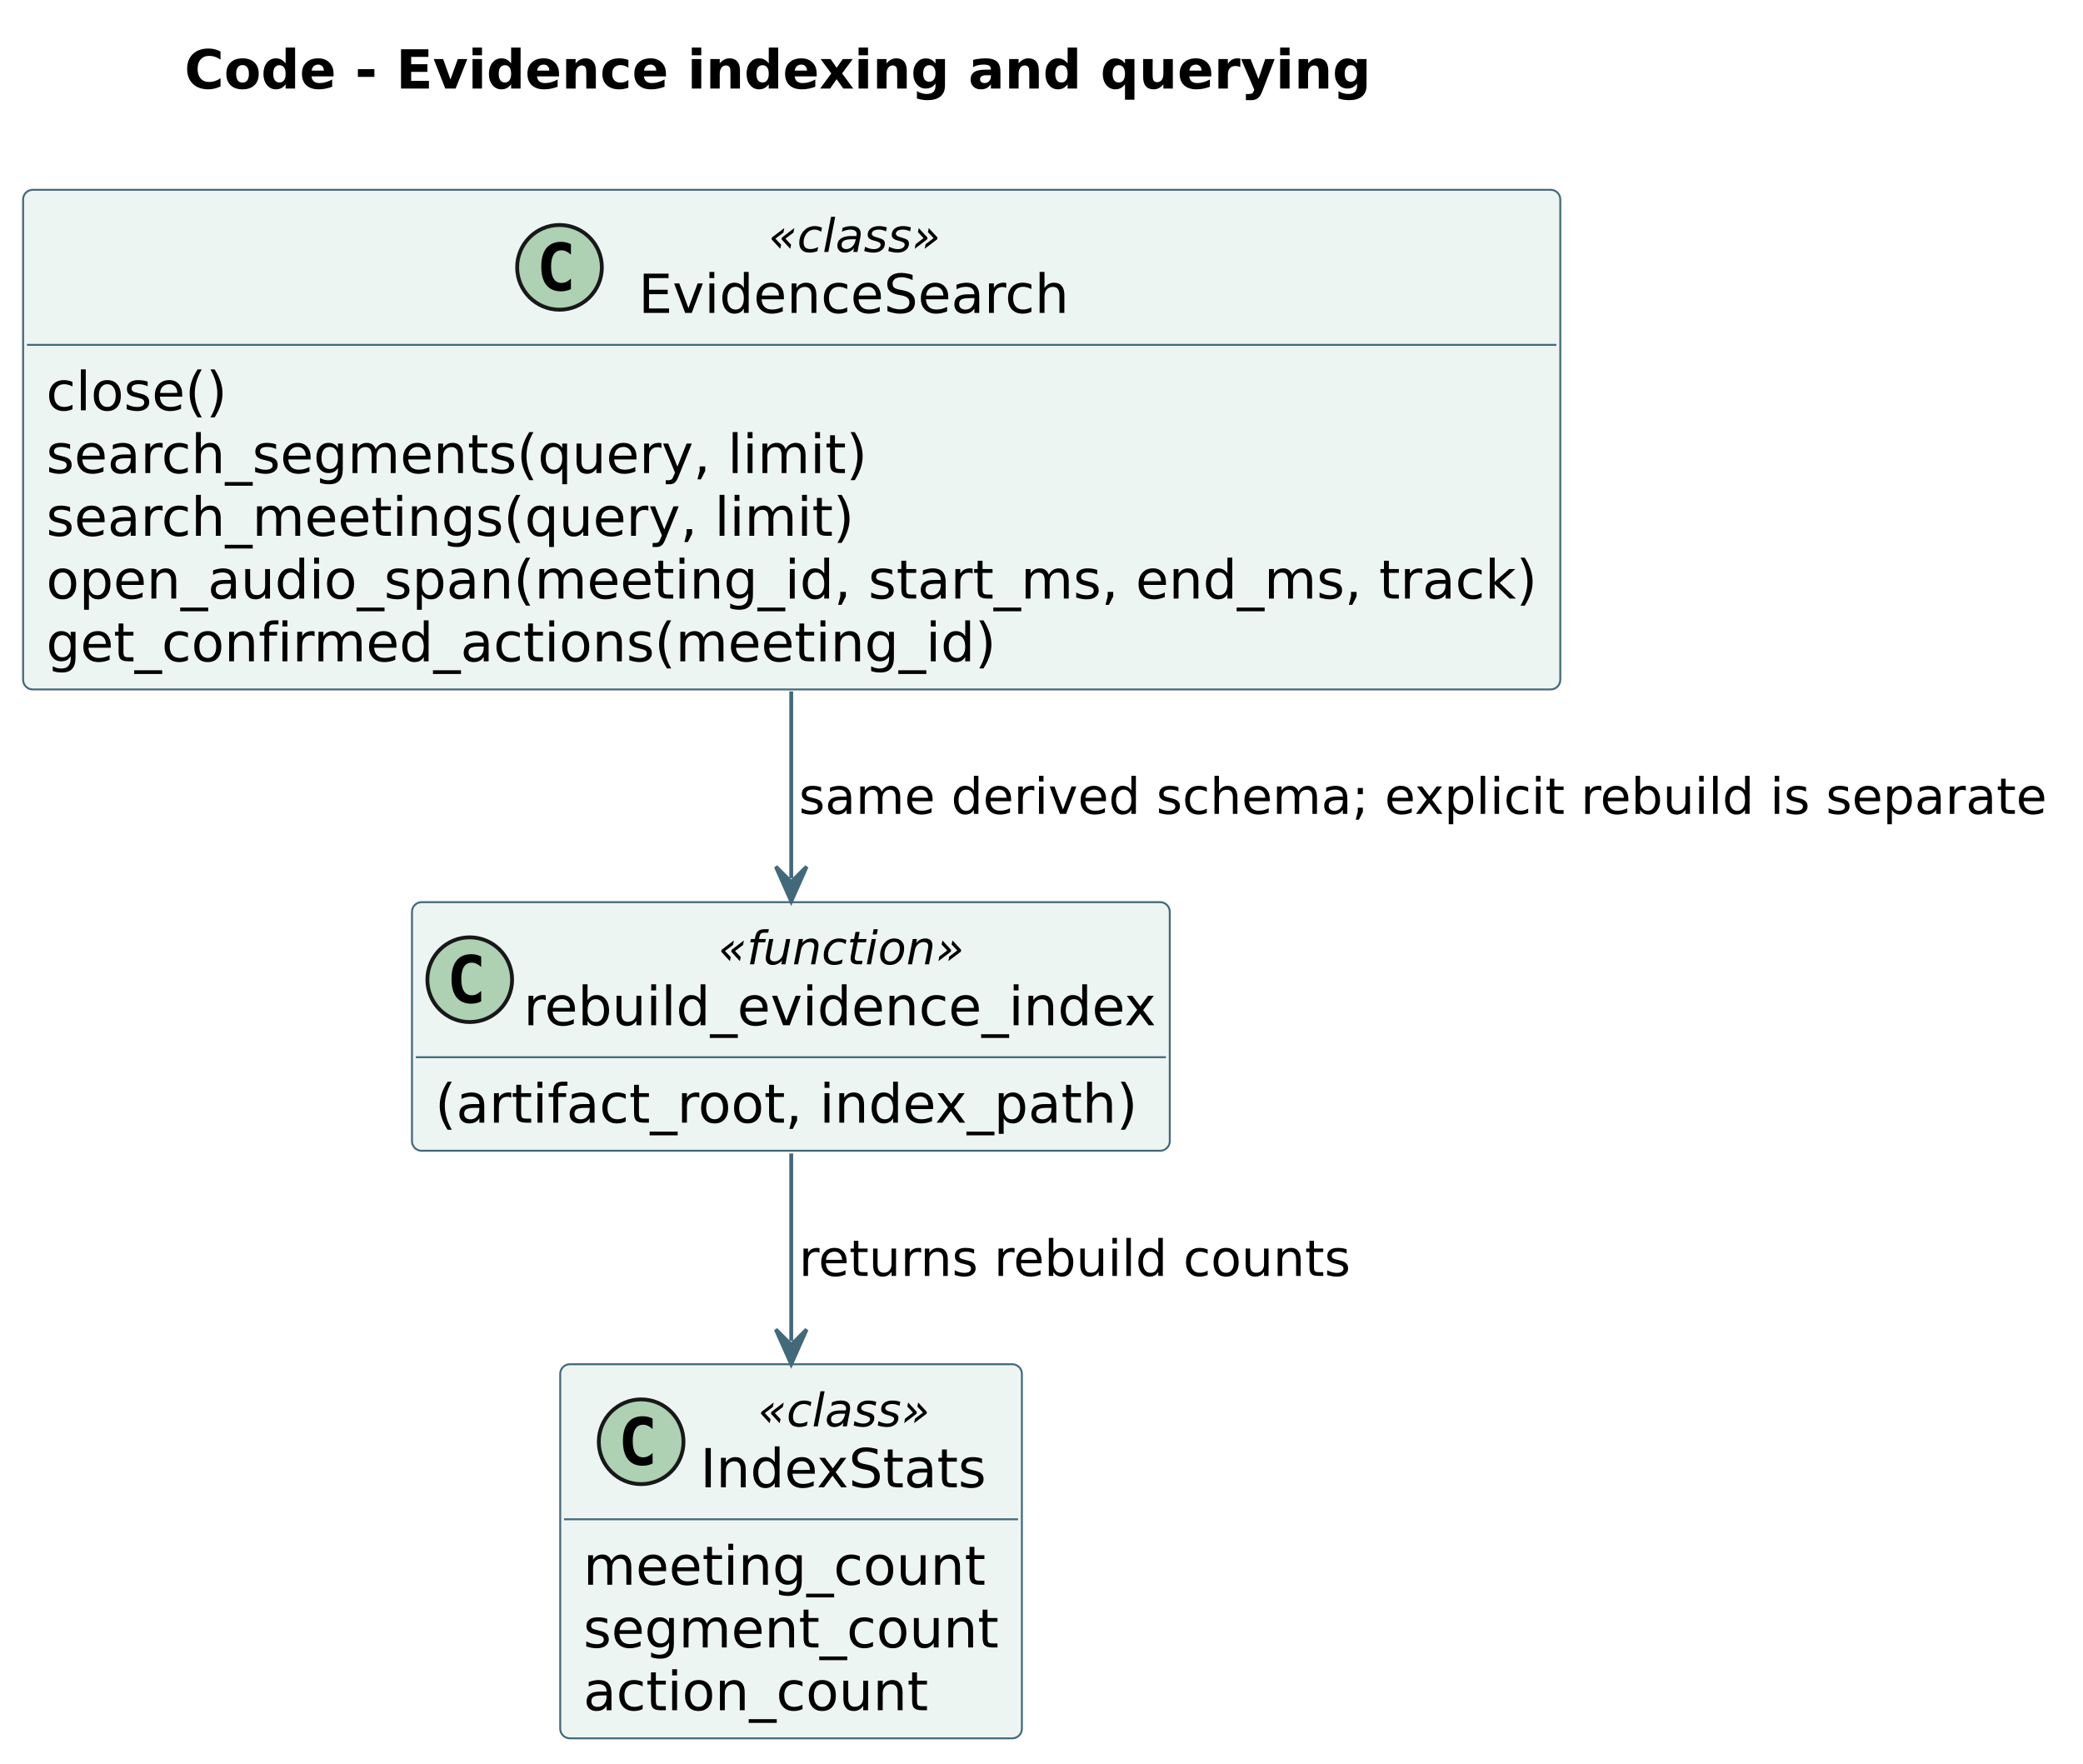
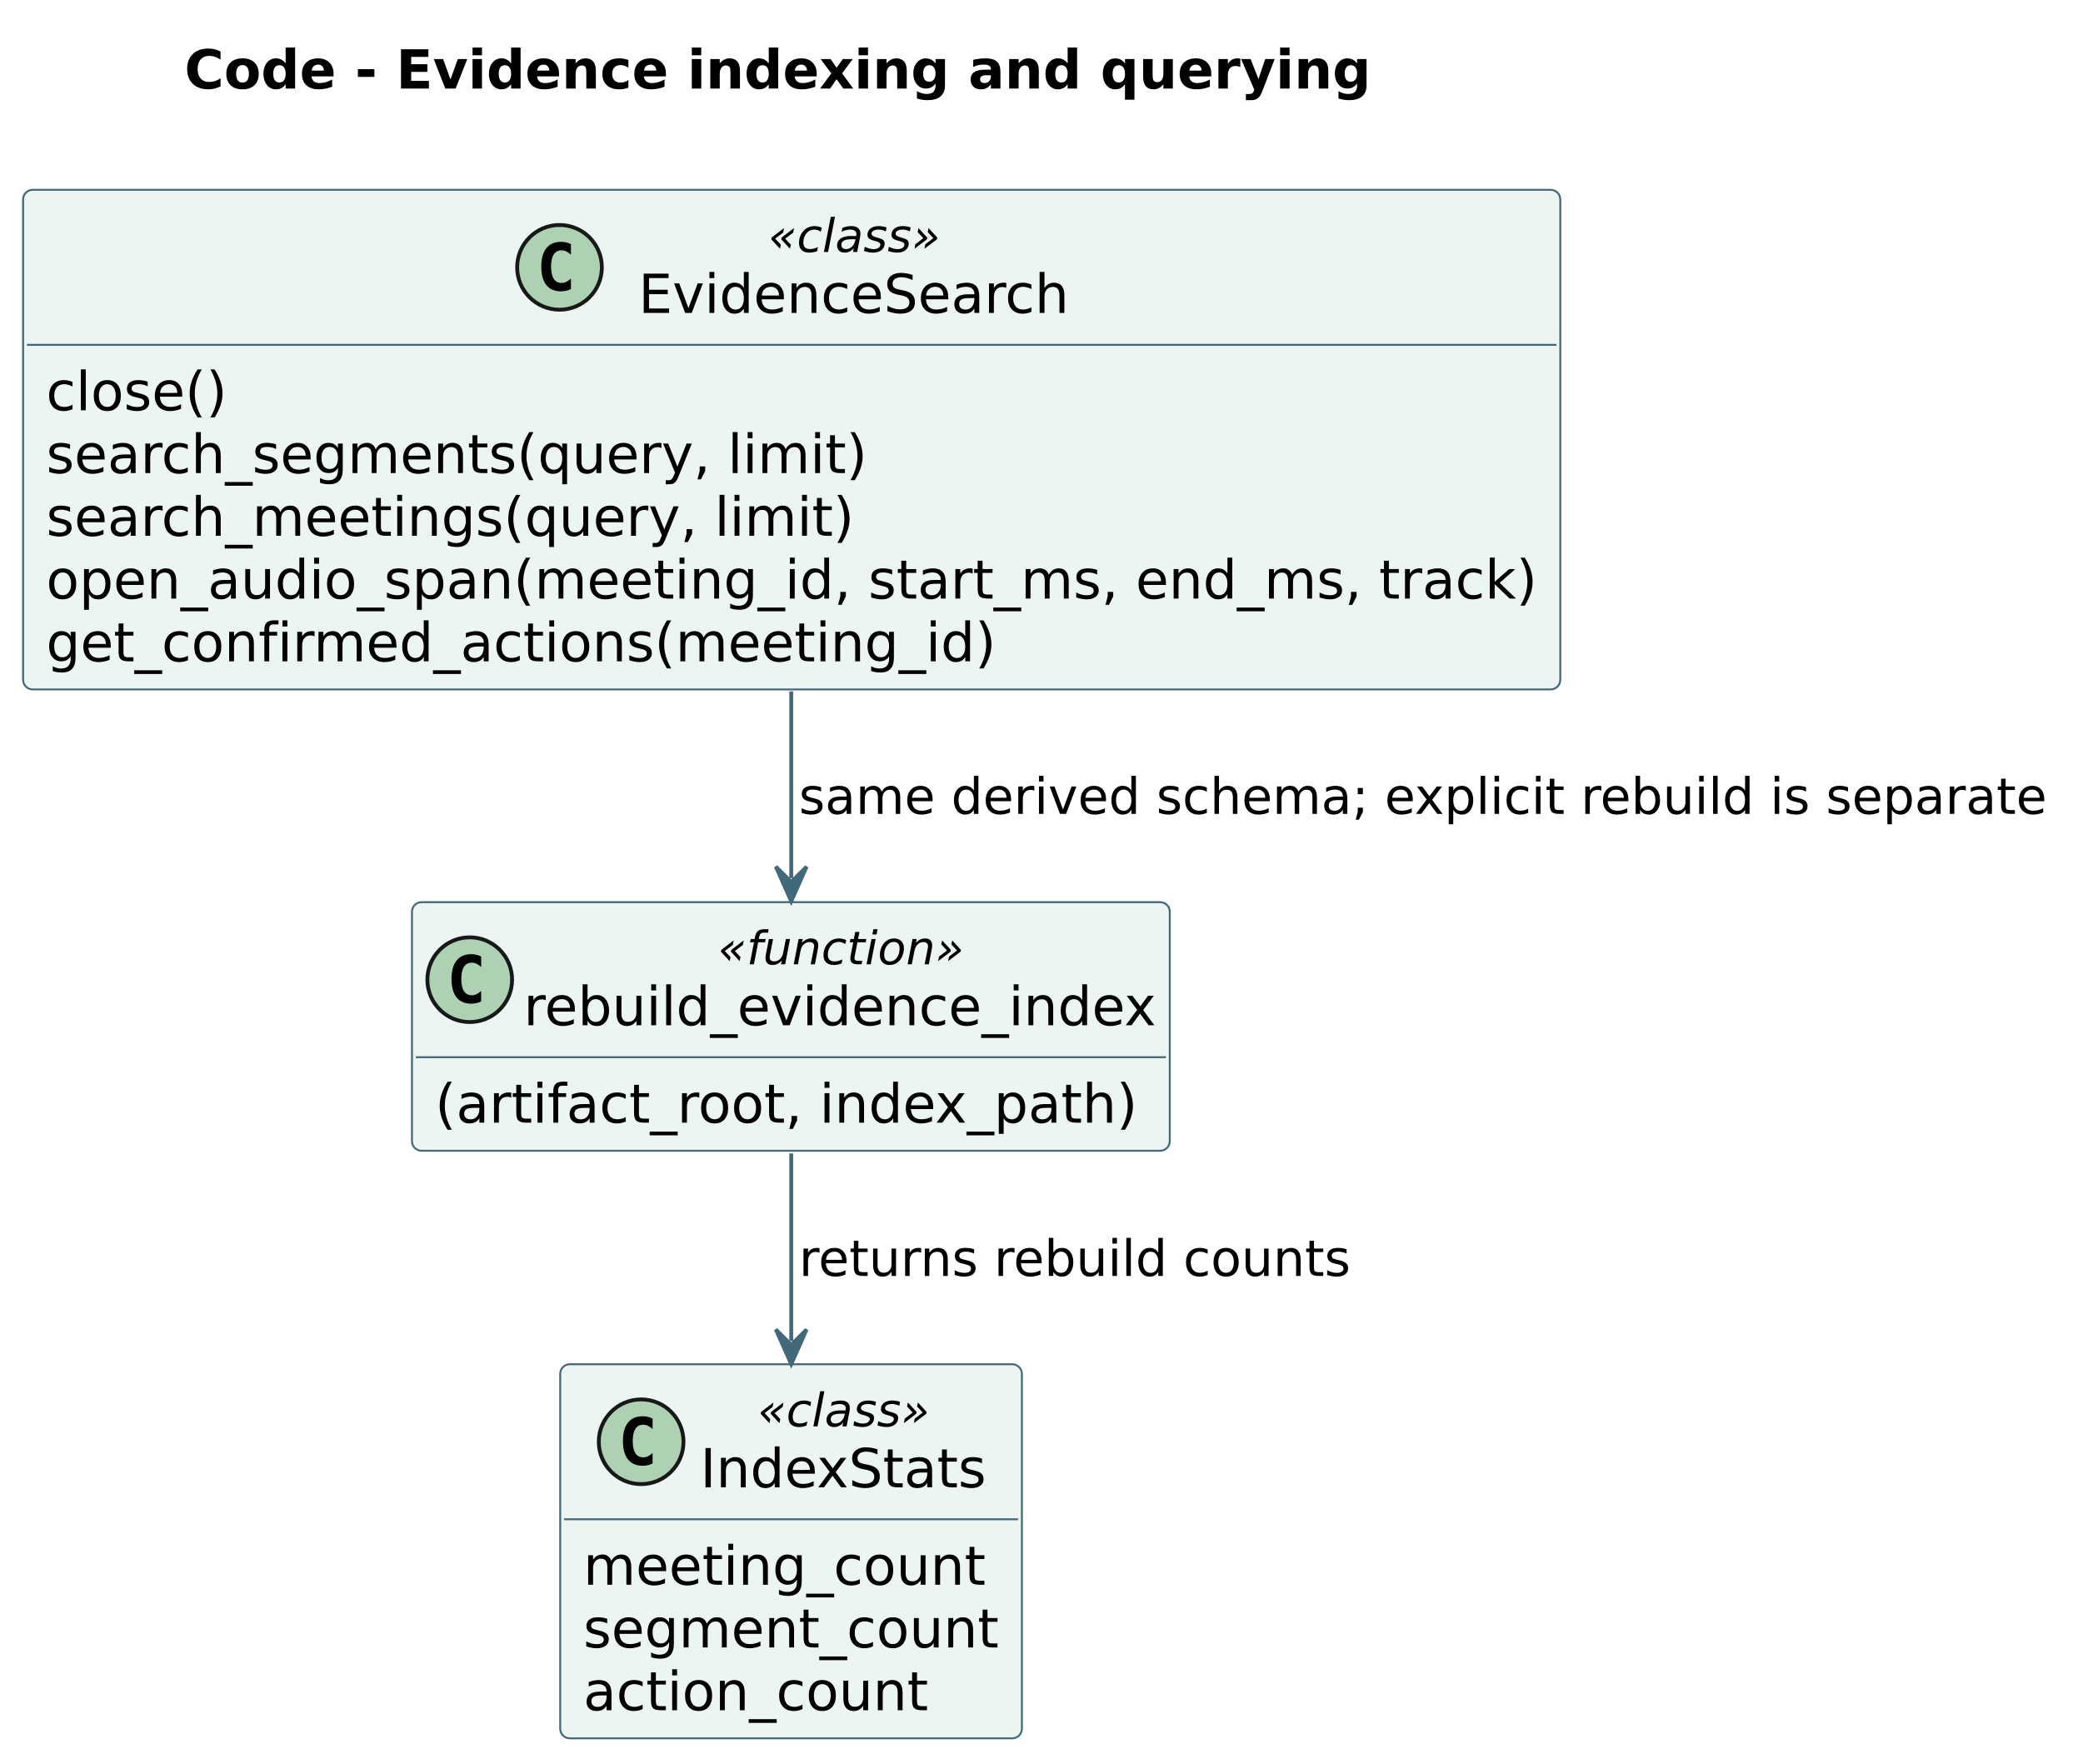
<svg xmlns="http://www.w3.org/2000/svg" xmlns:xlink="http://www.w3.org/1999/xlink" contentStyleType="text/css" data-diagram-type="CLASS" height="458px" preserveAspectRatio="none" style="width:541px;height:458px;background:#FFFFFF;" version="1.1" viewBox="0 0 541 458" width="541px" zoomAndPan="magnify">
  <defs />
  <g>
    <g class="title" data-source-line="9">
      <text fill="#000000" font-family="DejaVu Sans" font-size="14" font-weight="bold" lengthAdjust="spacing" textLength="308.191" x="47.904" y="22.995">Code - Evidence indexing and querying</text>
    </g>
    <g class="entity" data-qualified-name="IndexStats" data-source-line="10" id="ent0002">
      <a href="https://github.com/JasonLn0711/project_aura/blob/main/src/aura/evidence_search.py#L13" target="_top" title="https://github.com/JasonLn0711/project_aura/blob/main/src/aura/evidence_search.py#L13" xlink:actuate="onRequest" xlink:href="https://github.com/JasonLn0711/project_aura/blob/main/src/aura/evidence_search.py#L13" xlink:show="new" xlink:title="https://github.com/JasonLn0711/project_aura/blob/main/src/aura/evidence_search.py#L13" xlink:type="simple">
        <rect fill="#EDF5F3" height="97.156" rx="2.5" ry="2.5" style="stroke:#42697A;stroke-width:0.5;" width="119.905" x="145.5" y="354.297" />
        <ellipse cx="166.521" cy="374.43" fill="#ADD1B2" rx="11" ry="11" style="stroke:#181818;stroke-width:1;" />
        <path d="M169.49,380.07 Q168.912,380.367 168.271,380.508 Q167.63,380.664 166.927,380.664 Q164.427,380.664 163.099,379.023 Q161.787,377.367 161.787,374.242 Q161.787,371.117 163.099,369.461 Q164.427,367.805 166.927,367.805 Q167.63,367.805 168.271,367.961 Q168.927,368.117 169.49,368.414 L169.49,371.133 Q168.865,370.555 168.271,370.289 Q167.677,370.008 167.052,370.008 Q165.708,370.008 165.021,371.086 Q164.333,372.148 164.333,374.242 Q164.333,376.336 165.021,377.414 Q165.708,378.477 167.052,378.477 Q167.677,378.477 168.271,378.211 Q168.865,377.93 169.49,377.352 L169.49,380.07 Z " fill="#000000" />
-         <text fill="#000000" font-family="DejaVu Sans" font-size="12" font-style="italic" lengthAdjust="spacing" textLength="44.473" x="196.885" y="370.435">«class»</text>
+         <text fill="#000000" font-family="DejaVu Sans" font-size="12" font-style="italic" lengthAdjust="spacing" textLength="44.602" x="196.821" y="370.435">«class»</text>
        <text fill="#000000" font-family="DejaVu Sans" font-size="14" lengthAdjust="spacing" textLength="74.525" x="181.859" y="386.261">IndexStats</text>
        <line style="stroke:#42697A;stroke-width:0.5;" x1="146.5" x2="264.405" y1="394.562" y2="394.562" />
        <text fill="#000000" font-family="DejaVu Sans" font-size="14" lengthAdjust="spacing" textLength="104.501" x="151.5" y="411.558">meeting_count</text>
        <text fill="#000000" font-family="DejaVu Sans" font-size="14" lengthAdjust="spacing" textLength="107.905" x="151.5" y="427.854">segment_count</text>
        <text fill="#000000" font-family="DejaVu Sans" font-size="14" lengthAdjust="spacing" textLength="89.592" x="151.5" y="444.151">action_count</text>
      </a>
    </g>
    <g class="entity" data-qualified-name="EvidenceSearch" data-source-line="15" id="ent0003">
      <a href="https://github.com/JasonLn0711/project_aura/blob/main/src/aura/evidence_search.py#L426" target="_top" title="https://github.com/JasonLn0711/project_aura/blob/main/src/aura/evidence_search.py#L426" xlink:actuate="onRequest" xlink:href="https://github.com/JasonLn0711/project_aura/blob/main/src/aura/evidence_search.py#L426" xlink:show="new" xlink:title="https://github.com/JasonLn0711/project_aura/blob/main/src/aura/evidence_search.py#L426" xlink:type="simple">
        <rect fill="#EDF5F3" height="129.75" rx="2.5" ry="2.5" style="stroke:#42697A;stroke-width:0.5;" width="399.242" x="6" y="49.297" />
        <ellipse cx="145.316" cy="69.43" fill="#ADD1B2" rx="11" ry="11" style="stroke:#181818;stroke-width:1;" />
        <path d="M148.285,75.07 Q147.707,75.367 147.066,75.508 Q146.426,75.664 145.723,75.664 Q143.223,75.664 141.894,74.023 Q140.582,72.367 140.582,69.242 Q140.582,66.117 141.894,64.461 Q143.223,62.805 145.723,62.805 Q146.426,62.805 147.066,62.961 Q147.723,63.117 148.285,63.414 L148.285,66.133 Q147.66,65.555 147.066,65.289 Q146.473,65.008 145.848,65.008 Q144.504,65.008 143.816,66.086 Q143.129,67.148 143.129,69.242 Q143.129,71.336 143.816,72.414 Q144.504,73.477 145.848,73.477 Q146.473,73.477 147.066,73.211 Q147.66,72.93 148.285,72.352 L148.285,75.07 Z " fill="#000000" />
-         <text fill="#000000" font-family="DejaVu Sans" font-size="12" font-style="italic" lengthAdjust="spacing" textLength="44.473" x="199.635" y="65.436">«class»</text>
+         <text fill="#000000" font-family="DejaVu Sans" font-size="12" font-style="italic" lengthAdjust="spacing" textLength="44.602" x="199.57" y="65.436">«class»</text>
        <text fill="#000000" font-family="DejaVu Sans" font-size="14" lengthAdjust="spacing" textLength="112.109" x="165.816" y="81.261">EvidenceSearch</text>
        <line style="stroke:#42697A;stroke-width:0.5;" x1="7" x2="404.242" y1="89.562" y2="89.562" />
        <text fill="#000000" font-family="DejaVu Sans" font-size="14" lengthAdjust="spacing" textLength="46.983" x="12" y="106.558">close()</text>
        <text fill="#000000" font-family="DejaVu Sans" font-size="14" lengthAdjust="spacing" textLength="213.548" x="12" y="122.855">search_segments(query, limit)</text>
        <text fill="#000000" font-family="DejaVu Sans" font-size="14" lengthAdjust="spacing" textLength="210.144" x="12" y="139.151">search_meetings(query, limit)</text>
        <text fill="#000000" font-family="DejaVu Sans" font-size="14" lengthAdjust="spacing" textLength="387.242" x="12" y="155.448">open_audio_span(meeting_id, start_ms, end_ms, track)</text>
        <text fill="#000000" font-family="DejaVu Sans" font-size="14" lengthAdjust="spacing" textLength="246.928" x="12" y="171.745">get_confirmed_actions(meeting_id)</text>
      </a>
    </g>
    <g class="entity" data-qualified-name="rebuild_evidence_index" data-source-line="22" id="ent0004">
      <a href="https://github.com/JasonLn0711/project_aura/blob/main/src/aura/evidence_search.py#L174" target="_top" title="https://github.com/JasonLn0711/project_aura/blob/main/src/aura/evidence_search.py#L174" xlink:actuate="onRequest" xlink:href="https://github.com/JasonLn0711/project_aura/blob/main/src/aura/evidence_search.py#L174" xlink:show="new" xlink:title="https://github.com/JasonLn0711/project_aura/blob/main/src/aura/evidence_search.py#L174" xlink:type="simple">
        <rect fill="#EDF5F3" height="64.562" rx="2.5" ry="2.5" style="stroke:#42697A;stroke-width:0.5;" width="196.815" x="107" y="234.297" />
        <ellipse cx="122" cy="254.43" fill="#ADD1B2" rx="11" ry="11" style="stroke:#181818;stroke-width:1;" />
        <path d="M124.969,260.07 Q124.391,260.367 123.75,260.508 Q123.109,260.664 122.406,260.664 Q119.906,260.664 118.578,259.023 Q117.266,257.367 117.266,254.242 Q117.266,251.117 118.578,249.461 Q119.906,247.805 122.406,247.805 Q123.109,247.805 123.75,247.961 Q124.406,248.117 124.969,248.414 L124.969,251.133 Q124.344,250.555 123.75,250.289 Q123.156,250.008 122.531,250.008 Q121.188,250.008 120.5,251.086 Q119.812,252.148 119.812,254.242 Q119.812,256.336 120.5,257.414 Q121.188,258.477 122.531,258.477 Q123.156,258.477 123.75,258.211 Q124.344,257.93 124.969,257.352 L124.969,260.07 Z " fill="#000000" />
-         <text fill="#000000" font-family="DejaVu Sans" font-size="12" font-style="italic" lengthAdjust="spacing" textLength="63.703" x="186.556" y="250.435">«function»</text>
+         <text fill="#000000" font-family="DejaVu Sans" font-size="12" font-style="italic" lengthAdjust="spacing" textLength="63.832" x="186.491" y="250.435">«function»</text>
        <text fill="#000000" font-family="DejaVu Sans" font-size="14" lengthAdjust="spacing" textLength="164.815" x="136" y="266.261">rebuild_evidence_index</text>
        <line style="stroke:#42697A;stroke-width:0.5;" x1="108" x2="302.815" y1="274.562" y2="274.562" />
        <text fill="#000000" font-family="DejaVu Sans" font-size="14" lengthAdjust="spacing" textLength="182.984" x="113" y="291.558">(artifact_root, index_path)</text>
      </a>
    </g>
    <g class="link" data-entity-1="ent0004" data-entity-2="ent0002" data-link-type="dependency" id="lnk5">
      <polygon fill="#42697A" points="205.5,354.266,209.5,345.266,205.5,349.266,201.5,345.266,205.5,354.266" style="stroke:#42697A;stroke-width:1;" />
      <path d="M205.5,299.553 C205.5,315.883 205.5,330.118 205.5,348.266" fill="none" style="stroke:#42697A;stroke-width:1;" />
      <text fill="#000000" font-family="DejaVu Sans" font-size="13" lengthAdjust="spacing" textLength="144.06" x="207.5" y="331.364">returns rebuild counts</text>
    </g>
    <g class="link" data-entity-1="ent0003" data-entity-2="ent0004" data-link-type="dependency" id="lnk6">
      <polygon fill="#42697A" points="205.5,234.072,209.5,225.072,205.5,229.072,201.5,225.072,205.5,234.072" style="stroke:#42697A;stroke-width:1;" />
      <path d="M205.5,179.559 C205.5,198.414 205.5,212.209 205.5,228.072" fill="none" style="stroke:#42697A;stroke-width:1;" />
      <text fill="#000000" font-family="DejaVu Sans" font-size="13" lengthAdjust="spacing" textLength="324.625" x="207.5" y="211.364">same derived schema; explicit rebuild is separate</text>
    </g>
  </g>
</svg>
